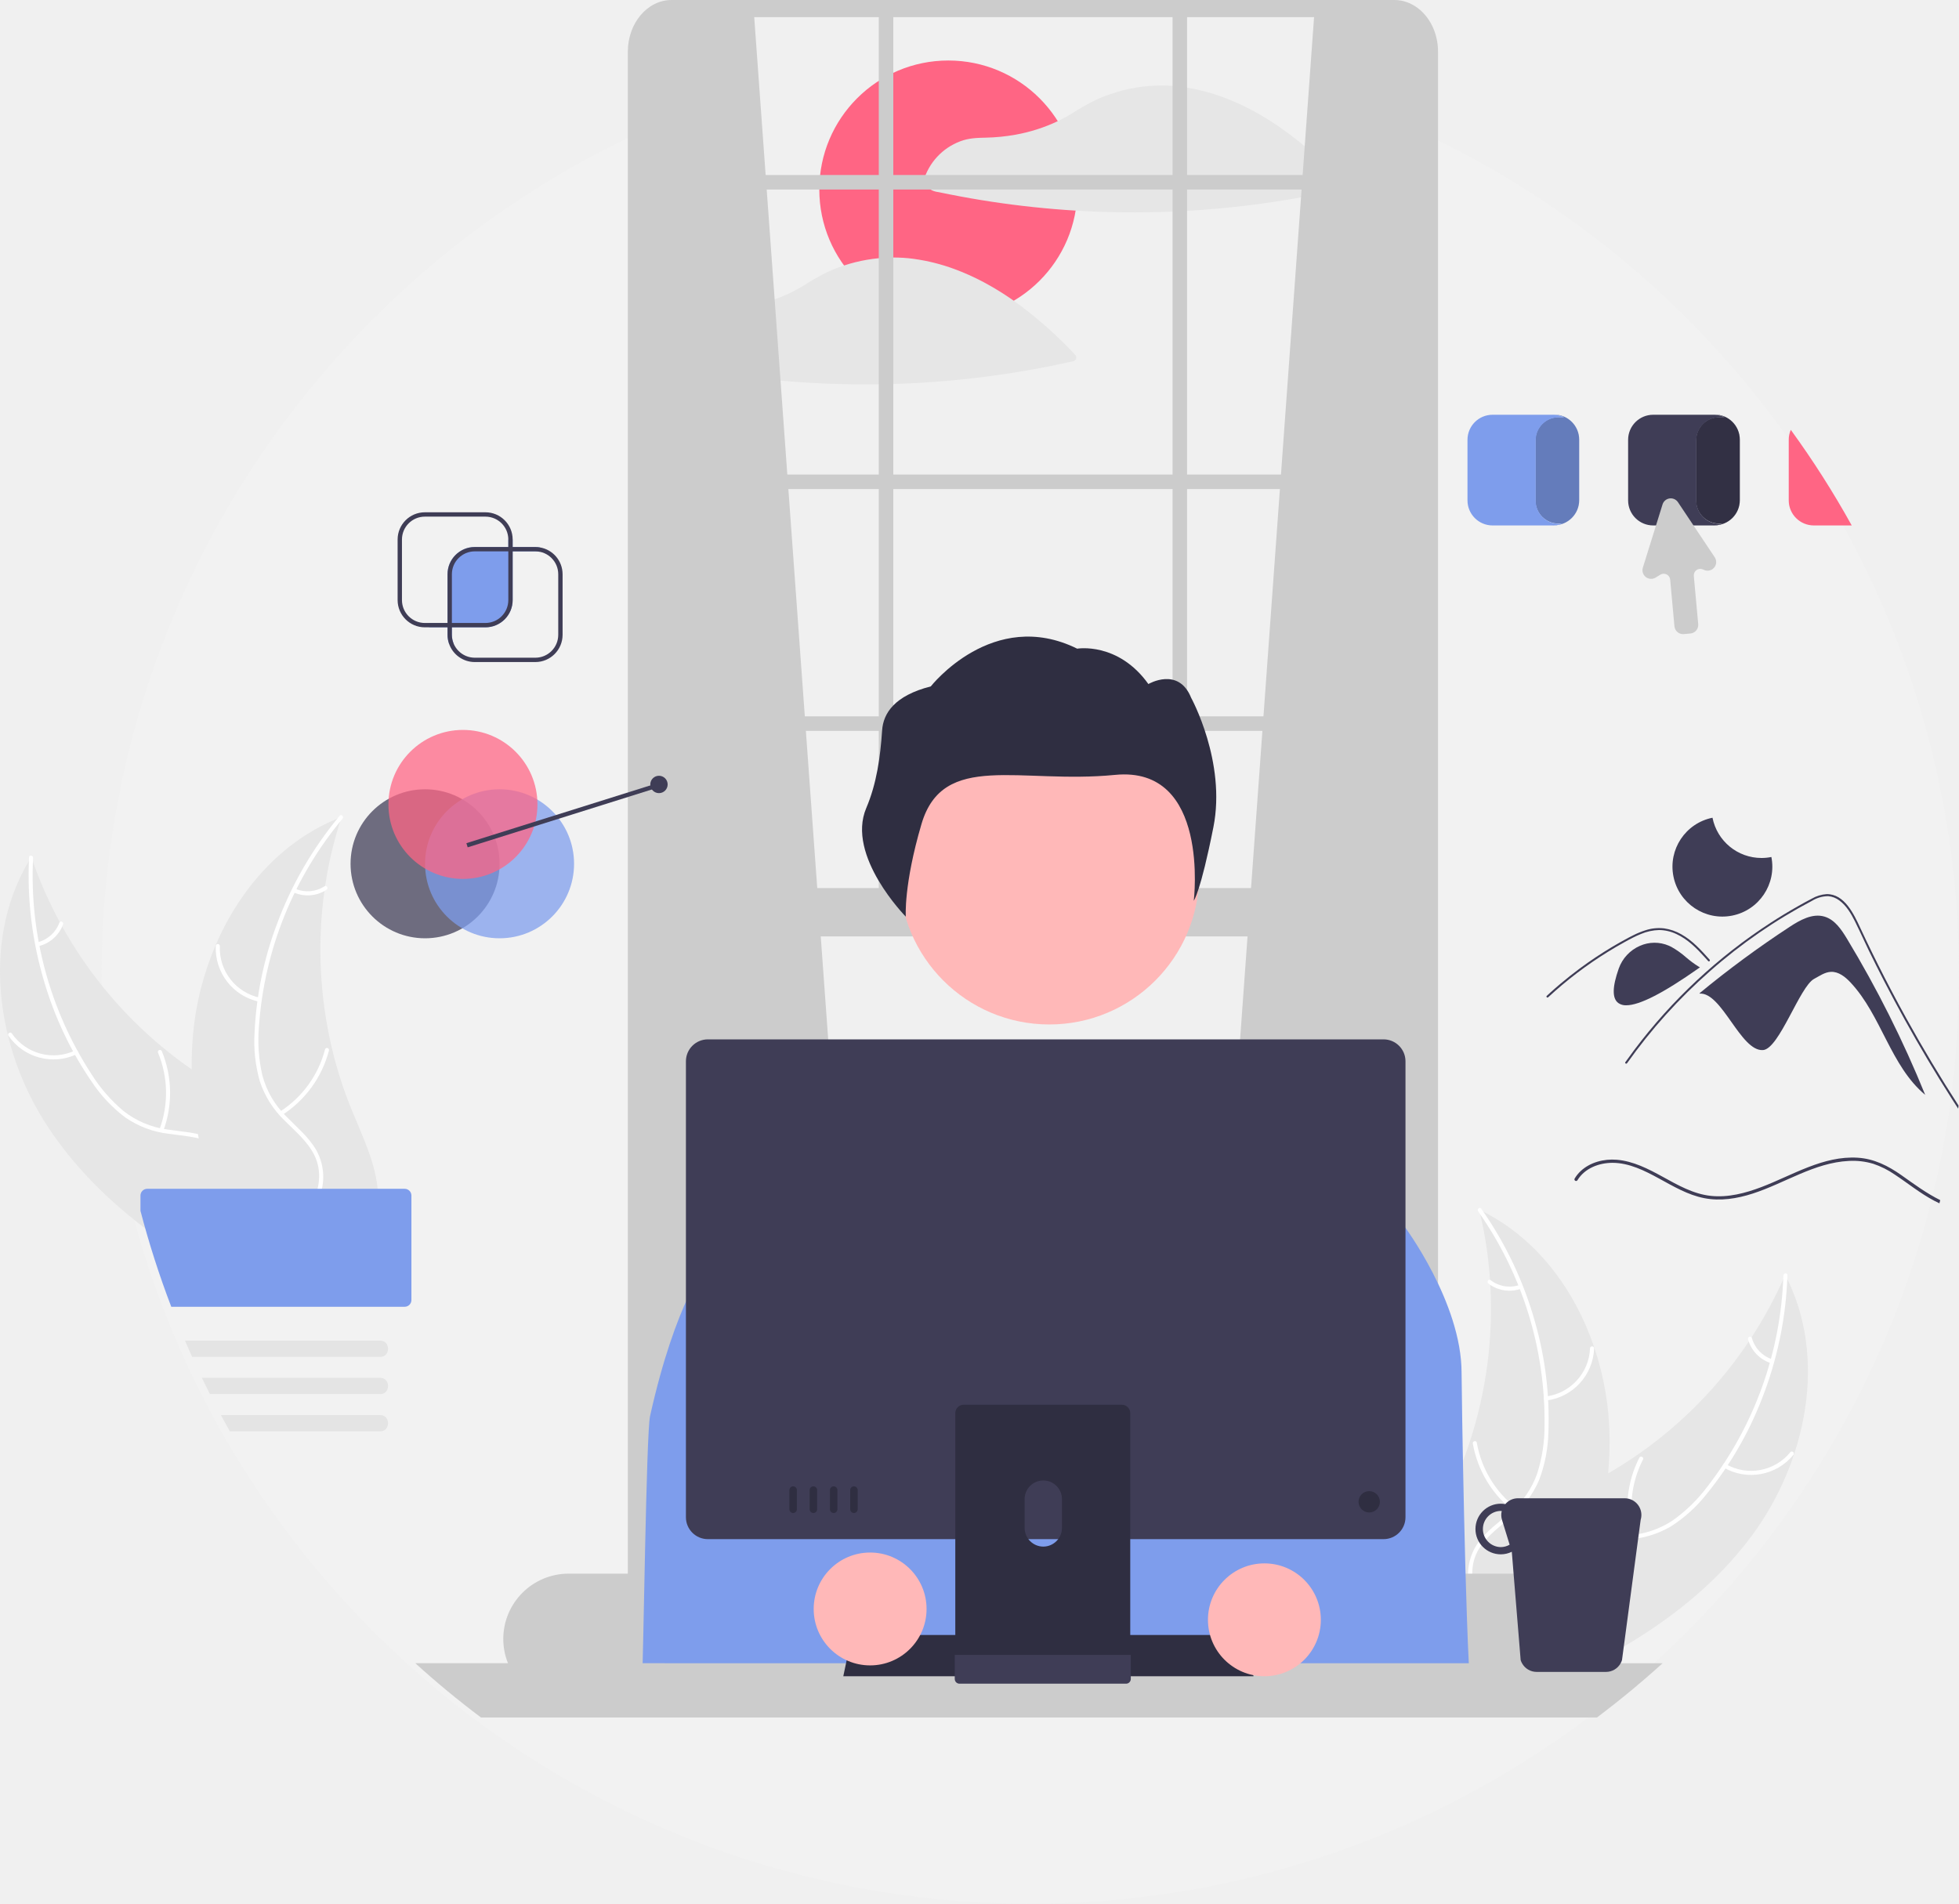
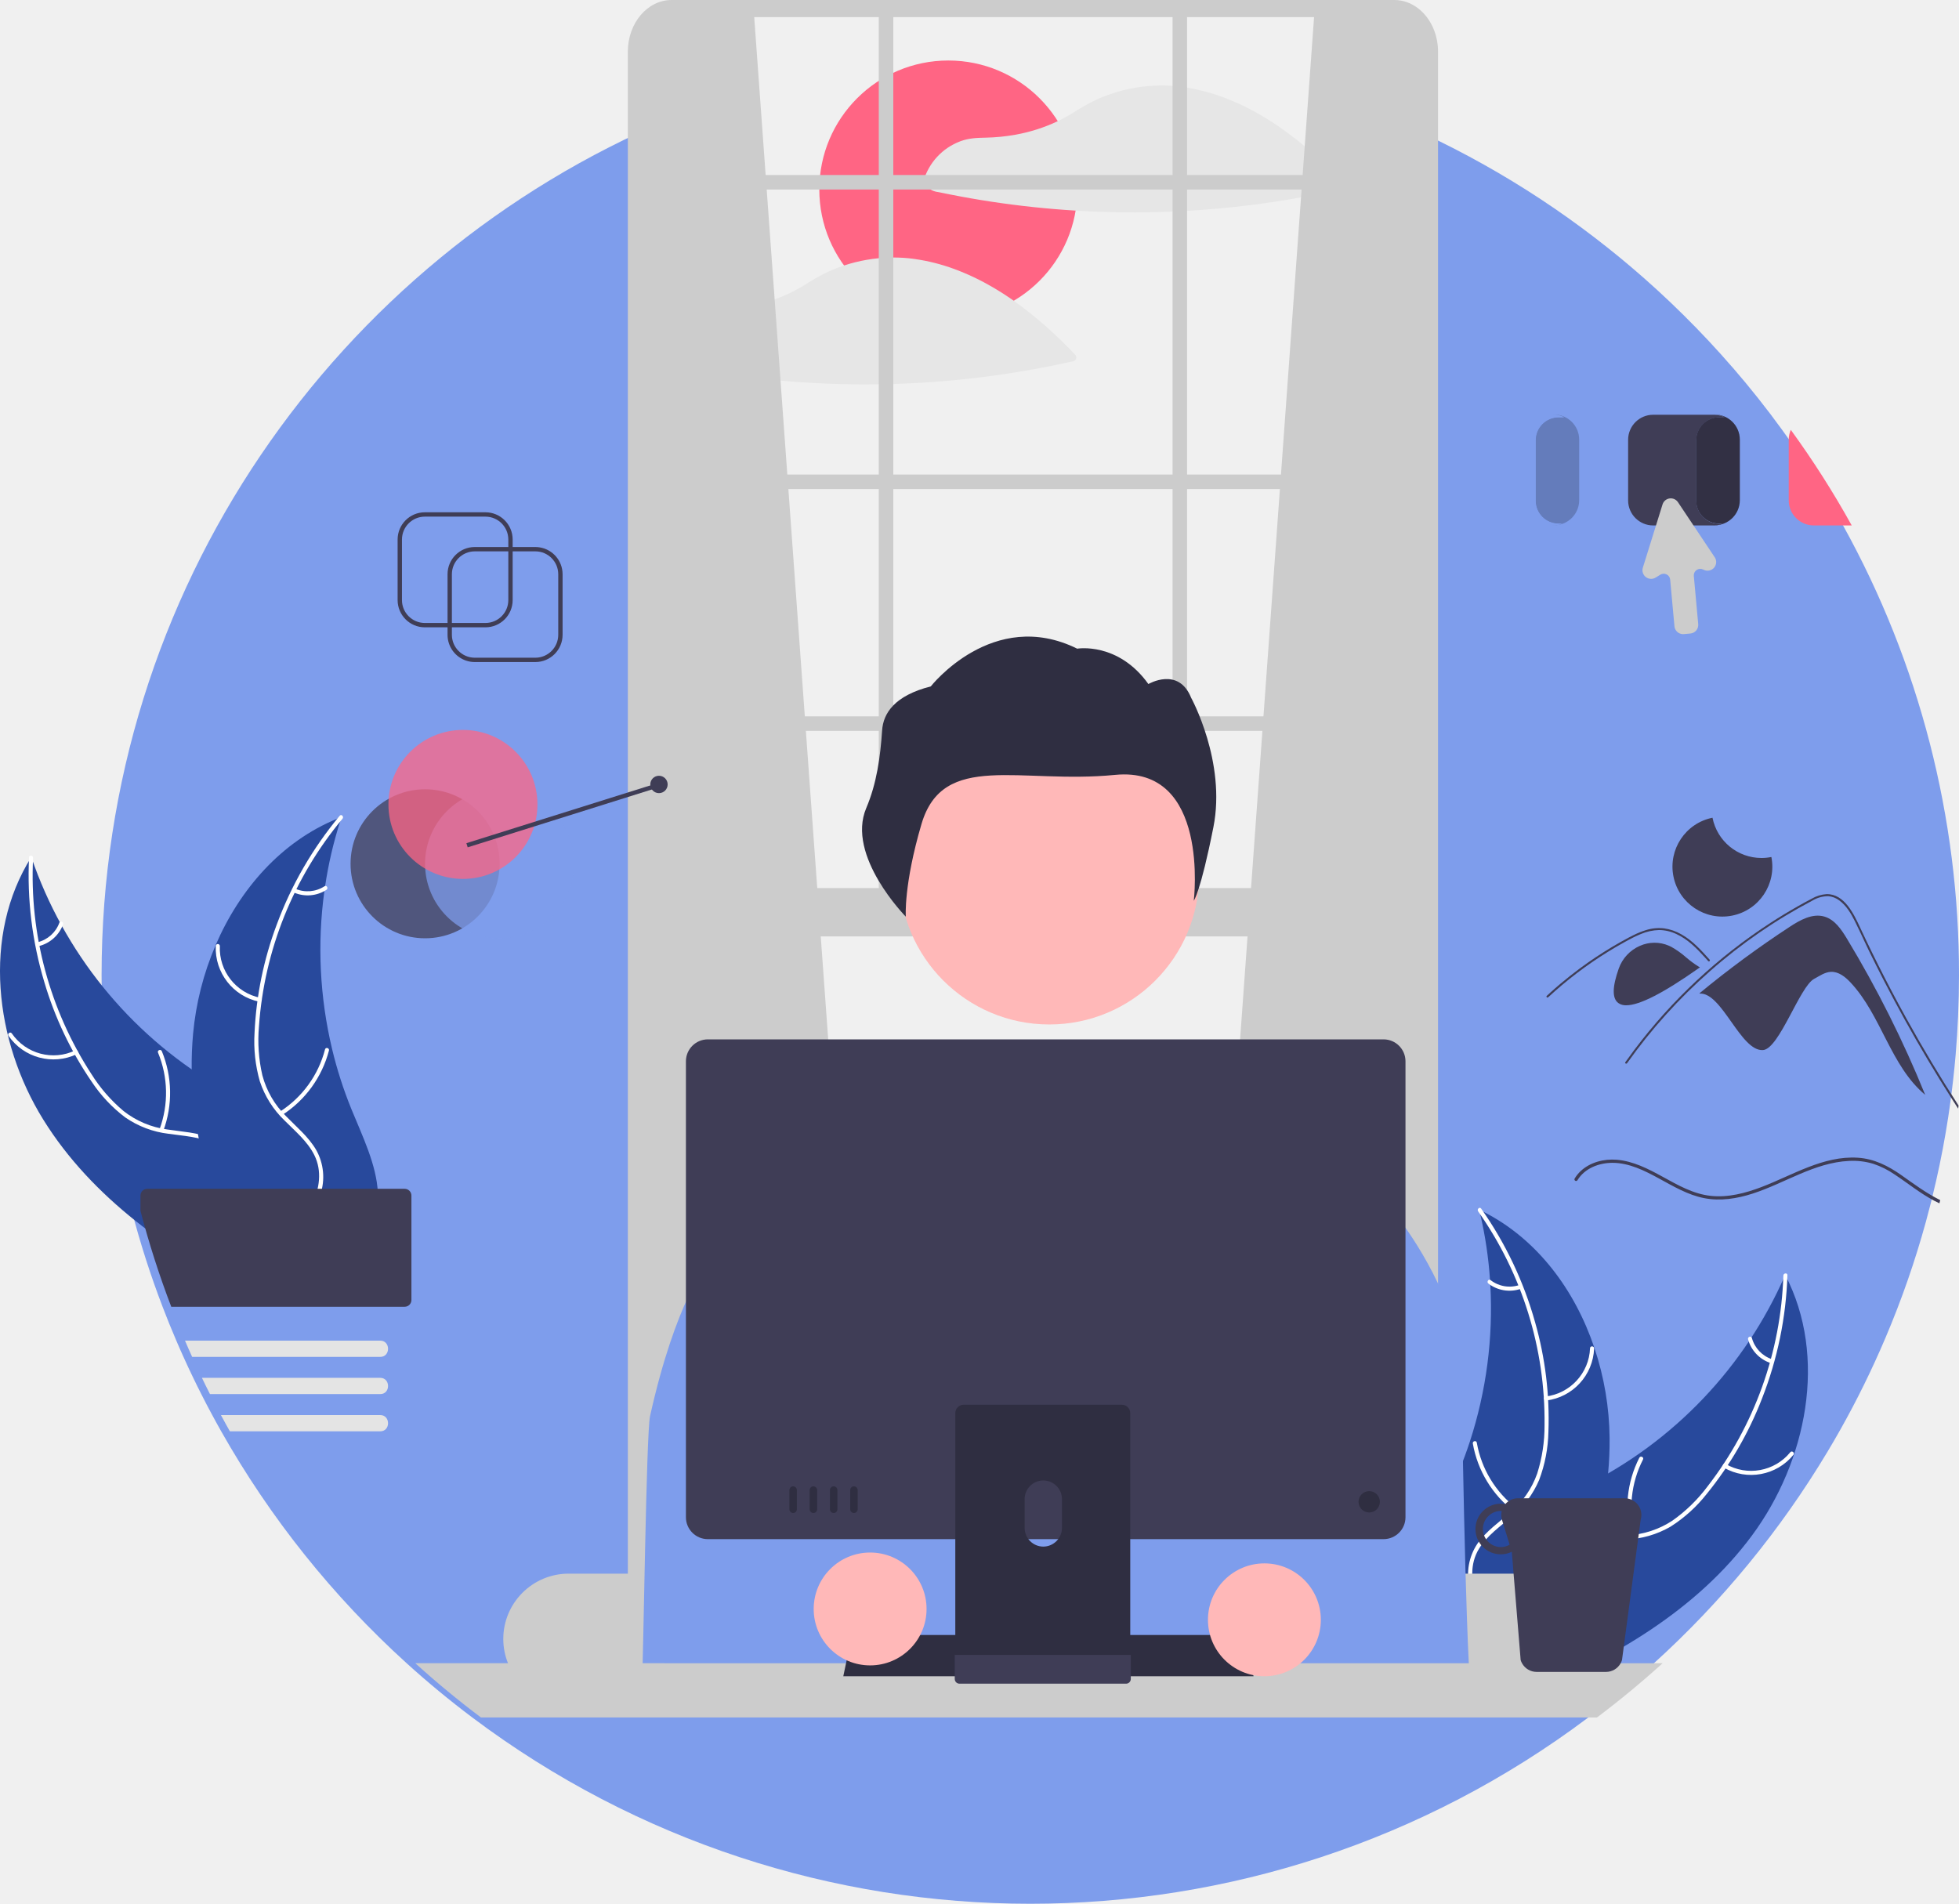
<svg xmlns="http://www.w3.org/2000/svg" data-name="Layer 1" width="804.473" height="781.847" viewBox="0 0 804.473 781.847">
-   <path d="M954.619,274.869a380.704,380.704,0,0,0-25.021-39.265q-9.6-13.224-20.288-25.565h-.018a383.418,383.418,0,0,0-41.94-41.512q-4.613-3.918-9.351-7.675a380.926,380.926,0,0,0-93.882-54.857l.299,49.327L767.65,717.625H487.686L471.941,156.384l1.173-48.539C335.856,165.572,239.481,301.3,239.481,459.546a381.687,381.687,0,0,0,12.399,96.795,375.139,375.139,0,0,0,12.649,39.408q2.674,7.02,5.642,13.914c.954,2.237,1.925,4.457,2.933,6.668,1.292,2.888,2.638,5.767,4.02,8.611q1.604,3.356,3.298,6.668,2.179,4.346,4.502,8.62c1.194,2.237,2.425,4.457,3.672,6.667a382.934,382.934,0,0,0,76.151,95.244q12.956,11.753,26.964,22.285a381.449,381.449,0,0,0,458.295,0q7.621-5.723,14.931-11.829,4.854-4.038,9.547-8.227c.829-.74,1.658-1.48,2.478-2.228a382.978,382.978,0,0,0,71.364-87.008,374.258,374.258,0,0,0,19.325-36.689q2.286-4.974,4.43-10.037a376.132,376.132,0,0,0,16.562-47.591q1.03-3.757,1.988-7.541v-.009c.107-.437.223-.883.33-1.319.66-2.656,1.293-5.33,1.899-8.005v-.009q2.942-12.93,4.965-26.171c.169-1.132.339-2.264.499-3.396.062-.41.125-.82.169-1.23v-.009q1.444-10.229,2.344-20.609,1.391-16.299,1.399-32.972A379.627,379.627,0,0,0,954.619,274.869Z" transform="translate(-197.7636 -59.07674)" fill="#f2f2f2" />
-   <path d="M917.165,689.762c22.573-30.501,31.255-73.463,13.695-107.101a174.83,174.83,0,0,1-82.773,86.927c-14.289,7.006-30.912,13.31-37.526,27.784-4.116,9.006-3.332,19.641-.024,28.974,3.309,9.333,8.936,17.638,14.503,25.827l.293,2.454C860.387,740.094,894.592,720.263,917.165,689.762Z" transform="translate(-197.7636 -59.07674)" fill="#e6e6e6" />
+   <path d="M954.619,274.869a380.704,380.704,0,0,0-25.021-39.265q-9.6-13.224-20.288-25.565h-.018a383.418,383.418,0,0,0-41.94-41.512q-4.613-3.918-9.351-7.675a380.926,380.926,0,0,0-93.882-54.857l.299,49.327L767.65,717.625H487.686L471.941,156.384l1.173-48.539C335.856,165.572,239.481,301.3,239.481,459.546a381.687,381.687,0,0,0,12.399,96.795,375.139,375.139,0,0,0,12.649,39.408q2.674,7.02,5.642,13.914c.954,2.237,1.925,4.457,2.933,6.668,1.292,2.888,2.638,5.767,4.02,8.611q1.604,3.356,3.298,6.668,2.179,4.346,4.502,8.62c1.194,2.237,2.425,4.457,3.672,6.667a382.934,382.934,0,0,0,76.151,95.244q12.956,11.753,26.964,22.285a381.449,381.449,0,0,0,458.295,0q7.621-5.723,14.931-11.829,4.854-4.038,9.547-8.227c.829-.74,1.658-1.48,2.478-2.228a382.978,382.978,0,0,0,71.364-87.008,374.258,374.258,0,0,0,19.325-36.689q2.286-4.974,4.43-10.037a376.132,376.132,0,0,0,16.562-47.591q1.03-3.757,1.988-7.541v-.009c.107-.437.223-.883.33-1.319.66-2.656,1.293-5.33,1.899-8.005v-.009q2.942-12.93,4.965-26.171c.169-1.132.339-2.264.499-3.396.062-.41.125-.82.169-1.23v-.009q1.444-10.229,2.344-20.609,1.391-16.299,1.399-32.972A379.627,379.627,0,0,0,954.619,274.869Z" transform="translate(-197.7636 -59.07674)" fill="#7E9DEC" />
+   <path d="M917.165,689.762c22.573-30.501,31.255-73.463,13.695-107.101a174.83,174.83,0,0,1-82.773,86.927c-14.289,7.006-30.912,13.31-37.526,27.784-4.116,9.006-3.332,19.641-.024,28.974,3.309,9.333,8.936,17.638,14.503,25.827l.293,2.454C860.387,740.094,894.592,720.263,917.165,689.762Z" transform="translate(-197.7636 -59.07674)" fill="#28499c" />
  <path d="M930.112,582.931a149.432,149.432,0,0,1-31.086,86.525,64.35,64.35,0,0,1-14.424,14.088,36.908,36.908,0,0,1-18.452,6.069c-6.131.439-12.453.179-18.371,2.101a22.599,22.599,0,0,0-13.521,12.6c-3.276,7.232-3.759,15.209-3.959,23.027-.223,8.68-.317,17.699-4.411,25.59-.496.956,1.016,1.67,1.512.715,7.123-13.728,2.498-29.782,6.743-44.214,1.981-6.734,6.003-12.912,12.726-15.61,5.879-2.36,12.399-2.097,18.61-2.488a39.384,39.384,0,0,0,18.263-5.261,59.491,59.491,0,0,0,14.912-13.482,144.976,144.976,0,0,0,22.711-39.209,152.082,152.082,0,0,0,10.413-50.596c.034-1.073-1.632-.921-1.666.145Z" transform="translate(-197.7636 -59.07674)" fill="#fff" />
  <path d="M905.678,661.815a22.42,22.42,0,0,0,28.554-5.242c.678-.836-.589-1.928-1.268-1.092a20.76,20.76,0,0,1-26.571,4.822c-.93-.542-1.64.973-.715,1.512Z" transform="translate(-197.7636 -59.07674)" fill="#fff" />
  <path d="M869.288,689.799a43.212,43.212,0,0,1,3.185-31.33c.493-.958-1.02-1.672-1.512-.715a44.947,44.947,0,0,0-3.248,32.609c.292,1.038,1.865.469,1.575-.563Z" transform="translate(-197.7636 -59.07674)" fill="#fff" />
  <path d="M925.48,617.311a12.691,12.691,0,0,1-8.289-8.735c-.279-1.041-1.852-.471-1.575.563a14.221,14.221,0,0,0,9.149,9.683.864.864,0,0,0,1.113-.398.84.84,0,0,0-.398-1.113Z" transform="translate(-197.7636 -59.07674)" fill="#fff" />
-   <path d="M805.205,555.891c.156.655.311,1.31.458,1.976a167.127,167.127,0,0,1,3.973,26.818c.057.698.105,1.405.142,2.103a176.19,176.19,0,0,1-8.405,64.321,171.102,171.102,0,0,1-9.933,24.025c-5.408,10.696-12.123,21.862-13.637,33.381a29.352,29.352,0,0,0-.29,3.621l44.805,42.658c.15.046.292.102.443.149l1.711,1.785c.23-.385.46-.79.69-1.175.134-.223.259-.455.393-.678.086-.152.172-.304.259-.436.029-.05.057-.101.077-.141.087-.132.153-.264.23-.385q1.939-3.387,3.836-6.813c.01-.01.01-.01.009-.03,9.595-17.428,17.82-35.81,22.993-54.855.155-.573.321-1.156.456-1.748a163.269,163.269,0,0,0,4.717-26.223,144.339,144.339,0,0,0,.62-14.591,120.027,120.027,0,0,0-6.239-37.006c-7.992-23.785-23.502-44.749-45.61-55.917C806.336,556.443,805.78,556.167,805.205,555.891Z" transform="translate(-197.7636 -59.07674)" fill="#e6e6e6" />
+   <path d="M805.205,555.891c.156.655.311,1.31.458,1.976a167.127,167.127,0,0,1,3.973,26.818c.057.698.105,1.405.142,2.103a176.19,176.19,0,0,1-8.405,64.321,171.102,171.102,0,0,1-9.933,24.025c-5.408,10.696-12.123,21.862-13.637,33.381a29.352,29.352,0,0,0-.29,3.621l44.805,42.658c.15.046.292.102.443.149l1.711,1.785c.23-.385.46-.79.69-1.175.134-.223.259-.455.393-.678.086-.152.172-.304.259-.436.029-.05.057-.101.077-.141.087-.132.153-.264.23-.385q1.939-3.387,3.836-6.813c.01-.01.01-.01.009-.03,9.595-17.428,17.82-35.81,22.993-54.855.155-.573.321-1.156.456-1.748a163.269,163.269,0,0,0,4.717-26.223,144.339,144.339,0,0,0,.62-14.591,120.027,120.027,0,0,0-6.239-37.006c-7.992-23.785-23.502-44.749-45.61-55.917C806.336,556.443,805.78,556.167,805.205,555.891Z" transform="translate(-197.7636 -59.07674)" fill="#28499c" />
  <path d="M804.764,556.556a149.432,149.432,0,0,1,27.274,87.801,64.351,64.351,0,0,1-3.034,19.933,36.908,36.908,0,0,1-11.079,15.955c-4.631,4.042-9.836,7.64-13.403,12.738a22.599,22.599,0,0,0-3.209,18.201c1.738,7.746,6.156,14.406,10.702,20.769,5.048,7.065,10.403,14.323,11.885,23.088.18,1.062,1.817.721,1.638-.339-2.578-15.25-15.936-25.283-21.236-39.362-2.473-6.569-2.981-13.924.762-20.126,3.273-5.424,8.637-9.139,13.361-13.191a39.384,39.384,0,0,0,11.415-15.197,59.491,59.491,0,0,0,3.79-19.742,144.976,144.976,0,0,0-5.473-44.98,152.082,152.082,0,0,0-22.148-46.667c-.619-.877-1.858.248-1.243,1.119Z" transform="translate(-197.7636 -59.07674)" fill="#fff" />
  <path d="M832.749,634.251a22.42,22.42,0,0,0,19.643-21.377c.038-1.075-1.631-1.185-1.669-.108a20.76,20.76,0,0,1-18.313,19.847c-1.069.127-.723,1.764.339,1.638Z" transform="translate(-197.7636 -59.07674)" fill="#fff" />
  <path d="M820.542,678.504a43.212,43.212,0,0,1-16.32-26.933c-.183-1.061-1.821-.721-1.638.339a44.947,44.947,0,0,0,17.039,27.992c.858.653,1.772-.749.918-1.398Z" transform="translate(-197.7636 -59.07674)" fill="#fff" />
  <path d="M821.765,586.795a12.691,12.691,0,0,1-11.877-1.984c-.85-.663-1.762.739-.918,1.398a14.221,14.221,0,0,0,13.135,2.224.864.864,0,0,0,.649-.988.84.84,0,0,0-.988-.649Z" transform="translate(-197.7636 -59.07674)" fill="#fff" />
-   <path d="M215.568,518.935c-20.02-32.234-25.181-75.76-4.946-107.86a174.83,174.83,0,0,0,75.435,93.366c13.673,8.144,29.728,15.778,35.144,30.742,3.37,9.311,1.725,19.847-2.331,28.88-4.056,9.033-10.34,16.853-16.554,24.562l-.492,2.423C268.068,573.715,235.588,551.169,215.568,518.935Z" transform="translate(-197.7636 -59.07674)" fill="#e6e6e6" />
+   <path d="M215.568,518.935c-20.02-32.234-25.181-75.76-4.946-107.86a174.83,174.83,0,0,0,75.435,93.366c13.673,8.144,29.728,15.778,35.144,30.742,3.37,9.311,1.725,19.847-2.331,28.88-4.056,9.033-10.34,16.853-16.554,24.562l-.492,2.423C268.068,573.715,235.588,551.169,215.568,518.935Z" transform="translate(-197.7636 -59.07674)" fill="#28499c" />
  <path d="M211.346,411.405a149.432,149.432,0,0,0,23.951,88.765,64.351,64.351,0,0,0,13.231,15.214,36.908,36.908,0,0,0,17.898,7.548c6.075.936,12.397,1.19,18.139,3.587a22.599,22.599,0,0,1,12.452,13.657c2.678,7.474,2.51,15.464,2.075,23.272-.483,8.669-1.123,17.667,2.317,25.864.417.993-1.149,1.582-1.565.59-5.984-14.262-.069-29.886-3.128-44.615-1.427-6.873-4.934-13.357-11.415-16.593-5.668-2.83-12.187-3.097-18.346-3.992a39.384,39.384,0,0,1-17.775-6.728,59.491,59.491,0,0,1-13.767-14.649,144.976,144.976,0,0,1-19.449-40.925,152.082,152.082,0,0,1-6.267-51.275c.053-1.072,1.702-.785,1.649.28Z" transform="translate(-197.7636 -59.07674)" fill="#fff" />
  <path d="M229.288,492.014a22.42,22.42,0,0,1-28.033-7.545c-.608-.888.744-1.874,1.352-.985a20.76,20.76,0,0,0,26.091,6.965c.971-.464,1.555,1.103.59,1.565Z" transform="translate(-197.7636 -59.07674)" fill="#fff" />
  <path d="M263.284,522.863a43.212,43.212,0,0,0-.628-31.485c-.413-.995,1.152-1.583,1.565-.59a44.947,44.947,0,0,1,.587,32.765c-.376,1.011-1.897.316-1.524-.689Z" transform="translate(-197.7636 -59.07674)" fill="#fff" />
  <path d="M213.169,446.048a12.691,12.691,0,0,0,8.972-8.032c.363-1.015,1.884-.319,1.524.689a14.221,14.221,0,0,1-9.905,8.908.864.864,0,0,1-1.077-.487.84.84,0,0,1,.487-1.077Z" transform="translate(-197.7636 -59.07674)" fill="#fff" />
-   <path d="M338.037,394.606c-.208.64-.417,1.28-.617,1.932a167.128,167.128,0,0,0-6.139,26.406c-.114.691-.218,1.392-.312,2.085a176.19,176.19,0,0,0,3.15,64.791,171.101,171.101,0,0,0,7.948,24.753c4.521,11.1,10.306,22.775,10.879,34.378a29.352,29.352,0,0,1-.005,3.633l-48.124,38.876c-.154.033-.299.078-.453.112l-1.85,1.64c-.198-.403-.394-.825-.592-1.227-.116-.233-.221-.475-.336-.708-.074-.158-.147-.317-.223-.455-.025-.053-.049-.106-.065-.147-.076-.139-.131-.275-.198-.403q-1.657-3.533-3.27-7.102c-.009-.011-.009-.011-.007-.031-8.147-18.15-14.851-37.139-18.459-56.543-.108-.584-.226-1.178-.313-1.78a163.271,163.271,0,0,1-2.571-26.52,144.342,144.342,0,0,1,.568-14.593,120.027,120.027,0,0,1,9.226-36.376c9.898-23.057,27.061-42.691,50.004-52.025C336.864,395.064,337.441,394.833,338.037,394.606Z" transform="translate(-197.7636 -59.07674)" fill="#e6e6e6" />
+   <path d="M338.037,394.606c-.208.64-.417,1.28-.617,1.932a167.128,167.128,0,0,0-6.139,26.406c-.114.691-.218,1.392-.312,2.085a176.19,176.19,0,0,0,3.15,64.791,171.101,171.101,0,0,0,7.948,24.753c4.521,11.1,10.306,22.775,10.879,34.378a29.352,29.352,0,0,1-.005,3.633l-48.124,38.876c-.154.033-.299.078-.453.112l-1.85,1.64c-.198-.403-.394-.825-.592-1.227-.116-.233-.221-.475-.336-.708-.074-.158-.147-.317-.223-.455-.025-.053-.049-.106-.065-.147-.076-.139-.131-.275-.198-.403q-1.657-3.533-3.27-7.102c-.009-.011-.009-.011-.007-.031-8.147-18.15-14.851-37.139-18.459-56.543-.108-.584-.226-1.178-.313-1.78a163.271,163.271,0,0,1-2.571-26.52,144.342,144.342,0,0,1,.568-14.593,120.027,120.027,0,0,1,9.226-36.376c9.898-23.057,27.061-42.691,50.004-52.025C336.864,395.064,337.441,394.833,338.037,394.606Z" transform="translate(-197.7636 -59.07674)" fill="#28499c" />
  <path d="M338.422,395.304a149.432,149.432,0,0,0-34.319,85.294,64.351,64.351,0,0,0,1.405,20.113,36.908,36.908,0,0,0,9.746,16.803c4.287,4.405,9.182,8.414,12.324,13.785a22.599,22.599,0,0,1,1.72,18.402c-2.362,7.58-7.306,13.858-12.355,19.831-5.606,6.631-11.533,13.43-13.722,22.045-.265,1.044-1.87.571-1.605-.471,3.809-14.99,17.938-23.904,24.364-37.506,2.998-6.347,4.103-13.635.876-20.121-2.822-5.672-7.866-9.811-12.245-14.233a39.384,39.384,0,0,1-10.142-16.074,59.491,59.491,0,0,1-2.173-19.985,144.976,144.976,0,0,1,9.111-44.386,152.082,152.082,0,0,1,25.867-44.713c.688-.824,1.831.398,1.148,1.217Z" transform="translate(-197.7636 -59.07674)" fill="#fff" />
  <path d="M304.215,470.468a22.42,22.42,0,0,1-17.841-22.902.837.837,0,0,1,1.673.028,20.76,20.76,0,0,0,16.639,21.27c1.055.214.578,1.817-.471,1.605Z" transform="translate(-197.7636 -59.07674)" fill="#fff" />
  <path d="M312.786,515.567a43.212,43.212,0,0,0,18.455-25.518c.269-1.043,1.873-.571,1.605.471a44.947,44.947,0,0,1-19.258,26.514c-.908.581-1.705-.89-.802-1.468Z" transform="translate(-197.7636 -59.07674)" fill="#fff" />
  <path d="M319.021,424.062a12.691,12.691,0,0,0,11.999-1.012c.901-.592,1.696.88.802,1.468a14.221,14.221,0,0,1-13.272,1.149.864.864,0,0,1-.567-1.038.84.84,0,0,1,1.038-.567Z" transform="translate(-197.7636 -59.07674)" fill="#fff" />
  <circle cx="389.439" cy="77.833" r="52.985" fill="#ff6584" />
  <path d="M749.432,134.145a194.727,194.727,0,0,0-15.1-14.333c-10.322-8.753-21.75-16.196-34.488-20.885A79.528,79.528,0,0,0,685.048,95.031c-.606-.098-1.203-.196-1.81-.276a.669.669,0,0,0-.134,0,1.609,1.609,0,0,0-.285-.053c-1.239-.16-2.478-.285-3.726-.374a64.567,64.567,0,0,0-20.003,1.801,66.52,66.52,0,0,0-11.053,3.851,98.948,98.948,0,0,0-10.367,5.874,62.285,62.285,0,0,1-5.527,2.986,68.931,68.931,0,0,1-17.382,5.562,78.041,78.041,0,0,1-12.301,1.212c-3.583.071-6.962.196-10.358,1.489a24.822,24.822,0,0,0-15.127,16.384,1.597,1.597,0,0,0,.713,1.756c.918.66,1.809,1.408,2.781,1.997a8.727,8.727,0,0,0,2.71.74q2.3.481,4.608.936,8.49,1.685,17.052,2.986,17.221,2.607,34.639,3.672a1.729,1.729,0,0,0,.214.018,389.854,389.854,0,0,0,39.399.383c1.988-.08,3.967-.178,5.954-.294q12.421-.695,24.78-2.193,11.432-1.391,22.775-3.45,8.103-1.471,16.143-3.28A1.579,1.579,0,0,0,749.432,134.145Z" transform="translate(-197.7636 -59.07674)" fill="#e6e6e6" />
  <path d="M639.302,204.796a173.068,173.068,0,0,0-25.235-22.213c-3.022-2.121-6.133-4.118-9.333-5.946a98.906,98.906,0,0,0-12.194-5.963c-.936-.383-1.881-.749-2.826-1.096a78.986,78.986,0,0,0-16.606-4.172c-.045-.009-.089,0-.134-.009-.089-.018-.187-.036-.276-.053a61.346,61.346,0,0,0-8.29-.508c-1.988,0-3.984.107-5.963.303a65.946,65.946,0,0,0-9.484,1.64c-1.542.383-3.075.829-4.582,1.337a65.441,65.441,0,0,0-6.463,2.514c-.036.018-.062.027-.098.045a96.29,96.29,0,0,0-10.269,5.83c-.071.045-.152.089-.223.134a64.774,64.774,0,0,1-11.838,5.544,72.094,72.094,0,0,1-10.857,2.87,76.88,76.88,0,0,1-12.301,1.203c-3.583.071-6.962.196-10.349,1.498a24.835,24.835,0,0,0-15.136,16.384,1.607,1.607,0,0,0,.713,1.756c.918.66,1.818,1.399,2.781,1.988a8.553,8.553,0,0,0,2.71.74c1.533.321,3.066.642,4.608.945q8.49,1.685,17.061,2.977,11.753,1.778,23.604,2.844,5.616.521,11.24.856,14.427.869,28.881.677,2.982-.04,5.963-.134,17.703-.521,35.299-2.656a388.256,388.256,0,0,0,38.909-6.73A1.572,1.572,0,0,0,639.302,204.796Z" transform="translate(-197.7636 -59.07674)" fill="#e6e6e6" />
  <path d="M507.232,62.595l46.679,645.056L460.553,715.937V70.801C471.677,62.112,487.646,60.752,507.232,62.595Z" transform="translate(-197.7636 -59.07674)" fill="#ccc" />
  <path d="M737.647,62.595,690.968,707.651l93.358,8.286V70.801C773.201,62.112,757.232,60.752,737.647,62.595Z" transform="translate(-197.7636 -59.07674)" fill="#ccc" />
  <path d="M786.522,71.083c-2.897-7.103-9.056-12.006-16.179-12.006H473.54c-9.903,0-17.952,9.502-17.952,21.193V721.402a22.909,22.909,0,0,0,6.186,15.994,17.009,17.009,0,0,0,7.773,4.662,14.837,14.837,0,0,0,3.993.537H770.344a14.837,14.837,0,0,0,3.993-.537c7.987-2.147,13.959-10.586,13.959-20.656V80.269A24.342,24.342,0,0,0,786.522,71.083Zm-4.181,650.319c0,7.808-5.384,14.163-11.998,14.163H473.54c-5.482,0-10.126-4.367-11.543-10.312a16.451,16.451,0,0,1-.455-3.851V80.269c0-7.808,5.384-14.153,11.998-14.153H770.344a10.179,10.179,0,0,1,3.566.642c4.876,1.789,8.432,7.166,8.432,13.511Z" transform="translate(-197.7636 -59.07674)" fill="#ccc" />
  <rect x="260.803" y="194.882" width="326.752" height="5.959" fill="#ccc" />
  <rect x="260.803" y="71.872" width="326.752" height="5.959" fill="#ccc" />
  <rect x="260.803" y="294.199" width="326.752" height="5.959" fill="#ccc" />
  <rect x="360.878" y="2.674" width="5.959" height="375.944" fill="#ccc" />
  <rect x="481.521" y="2.674" width="5.959" height="375.944" fill="#ccc" />
  <path d="M822.561,705.353H431.253a26.844,26.844,0,0,0-26.813,26.813,26.543,26.543,0,0,0,1.934,9.975,26.815,26.815,0,0,0,24.878,16.847H822.561a26.815,26.815,0,0,0,23.14-13.282,25.895,25.895,0,0,0,1.747-3.566,26.543,26.543,0,0,0,1.934-9.975A26.852,26.852,0,0,0,822.561,705.353Z" transform="translate(-197.7636 -59.07674)" fill="#ccc" />
  <rect x="262.789" y="364.714" width="324.766" height="19.863" fill="#ccc" />
  <path d="M422.193,358.755h5.959a10.925,10.925,0,0,1,10.925,10.925v0a0,0,0,0,1,0,0h-27.809a0,0,0,0,1,0,0v0A10.925,10.925,0,0,1,422.193,358.755Z" fill="#ccc" />
  <circle id="b6ad44ff-295b-418b-9346-03b76e49c34f" data-name="ab6171fa-7d69-4734-b81c-8dff60f9761b" cx="430.901" cy="359.185" r="61.548" fill="#ffb8b8" />
  <path id="e8f77054-5a04-4fda-83df-6cd2e0c3cac3-377" data-name="bf427902-b9bf-4946-b5d7-5c1c7e04535e" d="M560.006,359.053c.465-7.068,5.139-14.301,19.99-18.08,0,0,25.486-32.59,60.118-15.499,0,0,16.79-2.889,29.239,14.531,0,0,12.343-7.28,17.551,5.624,0,0,14.477,26.32,9.147,53.167s-8.058,30.197-8.058,30.197,6.793-55.532-32.335-51.681-70.631-9.91-79.492,20.218c-7.358,25.017-6.431,38.009-6.431,38.009s-24.605-24.956-16.239-44.608C557.776,380.88,559.289,369.953,560.006,359.053Z" transform="translate(-197.7636 -59.07674)" fill="#2f2e41" />
  <path d="M461.292,754.62H801.73c-2.275-25.969-3.762-125.235-3.762-131.769,0-28.816-23.579-60.263-23.579-60.263l-8.44-4.665-70.482-21.99-18.24-23.693a20.283,20.283,0,0,0-16.245-7.932l-57.619.432a20.344,20.344,0,0,0-13.664,5.415L554.019,543.255l-52.331,24.99-.089-.089-.547.407-7.766,5.593-4.995,3.61s-13.105,15.723-23.579,62.881C463.135,647.739,462.029,739.557,461.292,754.62Z" transform="translate(-197.7636 -59.07674)" fill="#7e9dec" />
  <path d="M880.527,742.14c-.82.749-1.649,1.489-2.478,2.228q-4.707,4.185-9.547,8.227-7.314,6.097-14.931,11.829H395.277q-13.999-10.509-26.964-22.285Z" transform="translate(-197.7636 -59.07674)" fill="#ccc" />
  <polygon points="514.774 688.412 346.303 688.412 349.868 671.476 511.208 671.476 514.774 688.412" fill="#2f2e41" />
  <path d="M864.955,674.395H821.117a6.771,6.771,0,0,0-5.197,2.407,9.829,9.829,0,0,0-1.854-.178,10.398,10.398,0,1,0,0,20.796,10.281,10.281,0,0,0,4.528-1.052l.731,8.985,2.906,35.513a6.483,6.483,0,0,0,.553,1.275,6.834,6.834,0,0,0,5.999,3.566H857.289a6.859,6.859,0,0,0,6.008-3.566,7.029,7.029,0,0,0,.544-1.275l7.666-57.601A6.854,6.854,0,0,0,864.955,674.395Zm-50.889,20.056a7.43,7.43,0,0,1,0-14.859c.134,0,.258.036.392.045a6.806,6.806,0,0,0,.107,3.628l3.138,10.197A7.308,7.308,0,0,1,814.066,694.451Z" transform="translate(-197.7636 -59.07674)" fill="#3f3d56" />
  <path d="M765.94,485.931H488.435a9.008,9.008,0,0,0-8.994,8.994V682.186a9.003,9.003,0,0,0,8.994,8.994H765.94a9.003,9.003,0,0,0,8.994-8.994V494.925A9.008,9.008,0,0,0,765.94,485.931Z" transform="translate(-197.7636 -59.07674)" fill="#3f3d56" />
  <path d="M658.439,635.977H593.52a3.464,3.464,0,0,0-3.459,3.467V741.998H661.907V639.444A3.466,3.466,0,0,0,658.439,635.977Zm-32.241,58.27a7.702,7.702,0,0,1-7.666-7.666V674.752a7.666,7.666,0,0,1,15.332,0v11.829a7.702,7.702,0,0,1-7.666,7.666Z" transform="translate(-197.7636 -59.07674)" fill="#2f2e41" />
  <path d="M589.839,738.717v9.894a1.938,1.938,0,0,0,1.934,1.934h68.422a1.944,1.944,0,0,0,1.934-1.934v-9.894Z" transform="translate(-197.7636 -59.07674)" fill="#3f3d56" />
  <circle cx="562.275" cy="616.771" r="4.381" fill="#2f2e41" />
  <path d="M523.466,669.493a1.533,1.533,0,0,0-1.533,1.533v7.889a1.533,1.533,0,0,0,3.066,0v-7.889A1.533,1.533,0,0,0,523.466,669.493Z" transform="translate(-197.7636 -59.07674)" fill="#2f2e41" />
  <path d="M531.792,669.493a1.533,1.533,0,0,0-1.533,1.533v7.889a1.533,1.533,0,0,0,3.066,0v-7.889A1.533,1.533,0,0,0,531.792,669.493Z" transform="translate(-197.7636 -59.07674)" fill="#2f2e41" />
  <path d="M540.117,669.493a1.533,1.533,0,0,0-1.533,1.533v7.889a1.533,1.533,0,0,0,3.066,0v-7.889A1.533,1.533,0,0,0,540.117,669.493Z" transform="translate(-197.7636 -59.07674)" fill="#2f2e41" />
  <path d="M548.443,669.493a1.533,1.533,0,0,0-1.533,1.533v7.889a1.533,1.533,0,0,0,3.066,0v-7.889A1.533,1.533,0,0,0,548.443,669.493Z" transform="translate(-197.7636 -59.07674)" fill="#2f2e41" />
  <circle cx="357.322" cy="660.779" r="23.176" fill="#ffb8b8" />
  <circle cx="519.231" cy="665.236" r="23.176" fill="#ffb8b8" />
  <path d="M956.212,444.572c-2.29-3.788-5.004-7.832-9.254-9.069-4.922-1.432-9.978,1.413-14.266,4.221a415.722,415.722,0,0,0-36.997,27.259l.013.147c9.202-.635,16.84,23.835,26.042,23.2,6.649-.459,15.091-26.084,20.967-29.229,2.23-1.194,4.403-2.788,6.93-2.899,3.139-.138,5.876,2.054,8.027,4.345,12.723,13.548,16.405,34.267,30.679,46.171A452.999,452.999,0,0,0,956.212,444.572Z" transform="translate(-197.7636 -59.07674)" fill="#3f3d56" />
  <path d="M980.701,477.48q10.068,18.184,21.357,35.646v.009c-.045.41-.107.82-.169,1.23q-1.364-2.086-2.701-4.19-10.135-15.898-19.263-32.402-4.332-7.849-8.45-15.822-3.182-6.177-6.231-12.426c-.579-1.194-1.141-2.389-1.703-3.592-1.319-2.817-2.621-5.651-4.011-8.432-1.587-3.173-3.521-6.489-6.436-8.62a8.781,8.781,0,0,0-4.573-1.765,12.771,12.771,0,0,0-6.623,1.899,213.146,213.146,0,0,0-41.922,28.907,218.446,218.446,0,0,0-34.051,37.804c-.303.428-1.016.018-.713-.419,1.203-1.694,2.416-3.36,3.664-5.018a219.484,219.484,0,0,1,56.023-52.253q5.442-3.53,11.098-6.73c1.899-1.079,3.806-2.139,5.749-3.138a14.02,14.02,0,0,1,6.097-1.89c7.399-.116,11.231,8.263,13.861,13.897q1.23,2.661,2.505,5.313,4.8,10.028,9.975,19.896Q977.367,471.468,980.701,477.48Z" transform="translate(-197.7636 -59.07674)" fill="#3f3d56" />
  <path d="M899.25,453.785c-.43-.479-.857-.958-1.289-1.437-3.411-3.772-7.071-7.501-11.755-9.663a17.054,17.054,0,0,0-7.145-1.656,20.39,20.39,0,0,0-7.419,1.618c-1.117.446-2.209.953-3.285,1.492-1.229.619-2.436,1.278-3.638,1.944q-3.384,1.872-6.679,3.909-6.558,4.053-12.705,8.724-3.187,2.423-6.242,5.004-2.841,2.398-5.568,4.925c-.389.359-.969-.222-.58-.58.479-.446.964-.89,1.448-1.328q2.053-1.856,4.172-3.641,3.864-3.26,7.928-6.269,6.32-4.681,13.074-8.727,3.375-2.02,6.844-3.871c.698-.372,1.404-.736,2.119-1.081a33.778,33.778,0,0,1,5.037-2.05,17.919,17.919,0,0,1,7.608-.747,19.806,19.806,0,0,1,7.019,2.428c4.599,2.571,8.166,6.545,11.637,10.424C900.18,453.596,899.603,454.179,899.25,453.785Z" transform="translate(-197.7636 -59.07674)" fill="#3f3d56" />
  <path d="M865.596,471.935a5.297,5.297,0,0,1-3.285-.941c-2.545-1.928-2.478-6.559.204-14.159a15.983,15.983,0,0,1,8.652-9.299,14.811,14.811,0,0,1,11.928-.071q.494.214.973.46h0a35.128,35.128,0,0,1,6.1,4.328,40.298,40.298,0,0,0,5.08,3.752l.597.35-.566.399C880.839,466.92,871.049,471.935,865.596,471.935Z" transform="translate(-197.7636 -59.07674)" fill="#3f3d56" />
  <path d="M921.121,411.438a20.506,20.506,0,0,1-20.114-16.531,20.502,20.502,0,1,0,24.183,16.126A20.592,20.592,0,0,1,921.121,411.438Z" transform="translate(-197.7636 -59.07674)" fill="#3f3d56" />
  <circle cx="174.554" cy="354.748" r="30.595" fill="#3f3d56" opacity="0.74" />
  <circle cx="205.148" cy="354.748" r="30.595" fill="#7e9dec" opacity="0.74" />
  <circle cx="190.11" cy="330.364" r="30.595" fill="#ff6584" opacity="0.74" />
  <rect x="387.662" y="392.976" width="82.372" height="1.783" transform="matrix(0.95403, -0.29972, 0.29972, 0.95403, -296.0981, 87.56435)" fill="#3f3d56" />
  <circle cx="270.611" cy="322.162" r="3.566" fill="#3f3d56" />
  <path d="M978.544,541.678c5.224,3.681,10.242,7.434,15.982,10.269-.107.437-.223.882-.33,1.319-.704-.33-1.391-.677-2.077-1.034-5.821-3.049-10.83-7.193-16.294-10.795a35.157,35.157,0,0,0-8.789-4.403,28.995,28.995,0,0,0-10.046-1.177c-14.146.695-26.269,9.137-39.417,13.389-6.436,2.086-13.282,3.2-19.994,1.89-6.712-1.31-12.675-4.876-18.603-8.103-5.847-3.191-12.221-6.4-19.049-6.4-5.562.009-11.41,2.237-14.387,7.158a.668.668,0,0,1-1.15-.677,14.03,14.03,0,0,1,2.434-3.04c3.886-3.681,9.6-5.134,14.85-4.707,6.792.553,12.987,3.762,18.862,6.988,6.231,3.423,12.613,7.104,19.815,7.853,7.113.749,14.155-1.114,20.751-3.619,12.774-4.858,25.378-12.952,39.586-12.052C967.392,534.965,973.133,537.871,978.544,541.678Z" transform="translate(-197.7636 -59.07674)" fill="#3f3d56" />
  <path d="M419.433,283.881v1.81a9.388,9.388,0,0,0-1.818-.178h-9.324v20.02a11.184,11.184,0,0,1-11.178,11.178H383.332v3.084a9.341,9.341,0,0,0,.722,3.601h-1.908a10.979,10.979,0,0,1-.597-3.601v-3.084h-7.577v-1.783h7.577V294.907a11.184,11.184,0,0,1,11.178-11.178h13.781v-3.12h1.783v3.12h9.324A11.125,11.125,0,0,1,419.433,283.881Z" transform="translate(-197.7636 -59.07674)" fill="#7e9dec" />
  <path d="M397.113,269.467H372.226a11.184,11.184,0,0,0-11.178,11.178v24.887a11.184,11.184,0,0,0,11.178,11.178h24.887a11.184,11.184,0,0,0,11.178-11.178v-24.923A11.183,11.183,0,0,0,397.113,269.467Zm9.395,36.065a9.408,9.408,0,0,1-9.395,9.395H372.226a9.408,9.408,0,0,1-9.395-9.395V280.645a9.408,9.408,0,0,1,9.395-9.395h24.887a9.406,9.406,0,0,1,9.395,9.36Z" transform="translate(-197.7636 -59.07674)" fill="#3f3d56" />
  <path d="M381.55,314.928v1.783h1.783v-1.783Zm0,0v1.783h1.783v-1.783ZM419.433,283.881a11.125,11.125,0,0,0-1.818-.152H392.728a11.184,11.184,0,0,0-11.178,11.178v24.887a10.979,10.979,0,0,0,.597,3.601,11.182,11.182,0,0,0,10.581,7.577h24.887a11.184,11.184,0,0,0,11.178-11.178V294.907A11.178,11.178,0,0,0,419.433,283.881Zm7.577,35.914a9.408,9.408,0,0,1-9.395,9.395H392.728a9.409,9.409,0,0,1-9.395-9.395V294.907a9.408,9.408,0,0,1,9.395-9.395h24.887a9.399,9.399,0,0,1,9.395,9.395Zm-45.46-4.867v1.783h1.783v-1.783Z" transform="translate(-197.7636 -59.07674)" fill="#3f3d56" />
-   <path d="M363.945,547.302H258.227a2.783,2.783,0,0,0-2.781,2.772v6.266a375.14,375.14,0,0,0,12.649,39.408h95.85a2.769,2.769,0,0,0,2.772-2.772V550.074A2.775,2.775,0,0,0,363.945,547.302Z" transform="translate(-197.7636 -59.07674)" fill="#7e9dec" />
+   <path d="M363.945,547.302H258.227a2.783,2.783,0,0,0-2.781,2.772v6.266a375.14,375.14,0,0,0,12.649,39.408h95.85a2.769,2.769,0,0,0,2.772-2.772V550.074A2.775,2.775,0,0,0,363.945,547.302Z" transform="translate(-197.7636 -59.07674)" fill="#3F3D56" />
  <path d="M353.872,609.663H273.737c.954,2.237,1.925,4.457,2.933,6.668h77.203C358.222,616.393,358.178,609.601,353.872,609.663Z" transform="translate(-197.7636 -59.07674)" fill="#e4e4e4" />
  <path d="M353.872,624.941H280.69q1.604,3.356,3.298,6.668h69.884C358.222,631.671,358.178,624.888,353.872,624.941Z" transform="translate(-197.7636 -59.07674)" fill="#e4e4e4" />
  <path d="M353.872,640.229H288.489c1.194,2.237,2.425,4.457,3.672,6.668h61.71C358.222,646.959,358.178,640.166,353.872,640.229Z" transform="translate(-197.7636 -59.07674)" fill="#e4e4e4" />
  <path d="M901.94,229.333h-.508a10.206,10.206,0,0,1,4.554,1.077h-2.312a9.405,9.405,0,0,0-9.395,9.395v24.888a9.405,9.405,0,0,0,9.395,9.395h1.474a10.216,10.216,0,0,1-3.716.706h.508A10.298,10.298,0,0,0,912.226,264.507V239.619A10.298,10.298,0,0,0,901.94,229.333Z" transform="translate(-197.7636 -59.07674)" fill="#3f3d56" />
  <path d="M901.94,229.333h-.508a10.206,10.206,0,0,1,4.554,1.077h-2.312a9.405,9.405,0,0,0-9.395,9.395v24.888a9.405,9.405,0,0,0,9.395,9.395h1.474a10.216,10.216,0,0,1-3.716.706h.508A10.298,10.298,0,0,0,912.226,264.507V239.619A10.298,10.298,0,0,0,901.94,229.333Z" transform="translate(-197.7636 -59.07674)" opacity="0.21" />
  <path d="M835.977,229.333h-.508a10.206,10.206,0,0,1,4.554,1.077h-2.312a9.405,9.405,0,0,0-9.395,9.395v24.888a9.405,9.405,0,0,0,9.395,9.395h1.474a10.216,10.216,0,0,1-3.716.706h.508A10.298,10.298,0,0,0,846.264,264.507V239.619A10.298,10.298,0,0,0,835.977,229.333Z" transform="translate(-197.7636 -59.07674)" fill="#7e9dec" />
  <path d="M835.977,229.333h-.508a10.206,10.206,0,0,1,4.554,1.077h-2.312a9.405,9.405,0,0,0-9.395,9.395v24.888a9.405,9.405,0,0,0,9.395,9.395h1.474a10.216,10.216,0,0,1-3.716.706h.508A10.298,10.298,0,0,0,846.264,264.507V239.619A10.298,10.298,0,0,0,835.977,229.333Z" transform="translate(-197.7636 -59.07674)" opacity="0.21" />
  <path d="M837.812,274.165a9.405,9.405,0,0,1-9.395-9.395V239.882a9.405,9.405,0,0,1,9.395-9.395h2.312a10.206,10.206,0,0,0-4.554-1.077H810.681a10.298,10.298,0,0,0-10.286,10.286v24.888a10.298,10.298,0,0,0,10.286,10.286H835.569a10.216,10.216,0,0,0,3.716-.706Z" transform="translate(-197.7636 -59.07674)" fill="#7e9dec" />
  <path d="M903.774,274.165a9.405,9.405,0,0,1-9.395-9.395V239.882a9.405,9.405,0,0,1,9.395-9.395h2.312a10.206,10.206,0,0,0-4.554-1.077H876.643a10.298,10.298,0,0,0-10.286,10.286v24.888a10.298,10.298,0,0,0,10.286,10.286h24.888a10.216,10.216,0,0,0,3.716-.706Z" transform="translate(-197.7636 -59.07674)" fill="#3f3d56" />
  <path d="M933.163,235.604a380.7,380.7,0,0,1,25.021,39.265H942.603a10.302,10.302,0,0,1-10.287-10.287V239.695A10.275,10.275,0,0,1,933.163,235.604Z" transform="translate(-197.7636 -59.07674)" fill="#ff6584" />
  <path d="M901.92,287.928l-8.718-13.059-6.373-9.547a3.546,3.546,0,0,0-6.338.918l-2.683,8.629-5.402,17.337a3.553,3.553,0,0,0,5.259,4.074l1.917-1.186a2.661,2.661,0,0,1,4.047,2.023l1.756,19.165a3.558,3.558,0,0,0,3.53,3.227c.107,0,.214-.009.33-.018l2.692-.241a3.545,3.545,0,0,0,3.209-3.86l-1.809-19.789a2.657,2.657,0,0,1,3.762-2.656l.392.178a3.547,3.547,0,0,0,4.43-5.197Z" transform="translate(-197.7636 -59.07674)" fill="#ccc" />
</svg>
